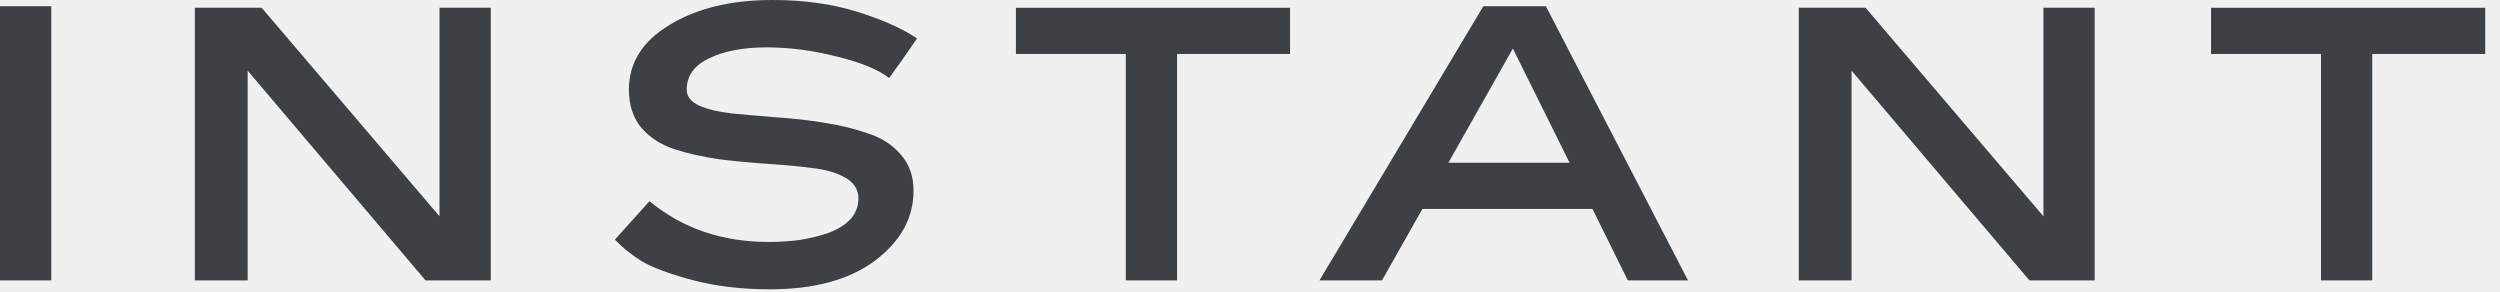
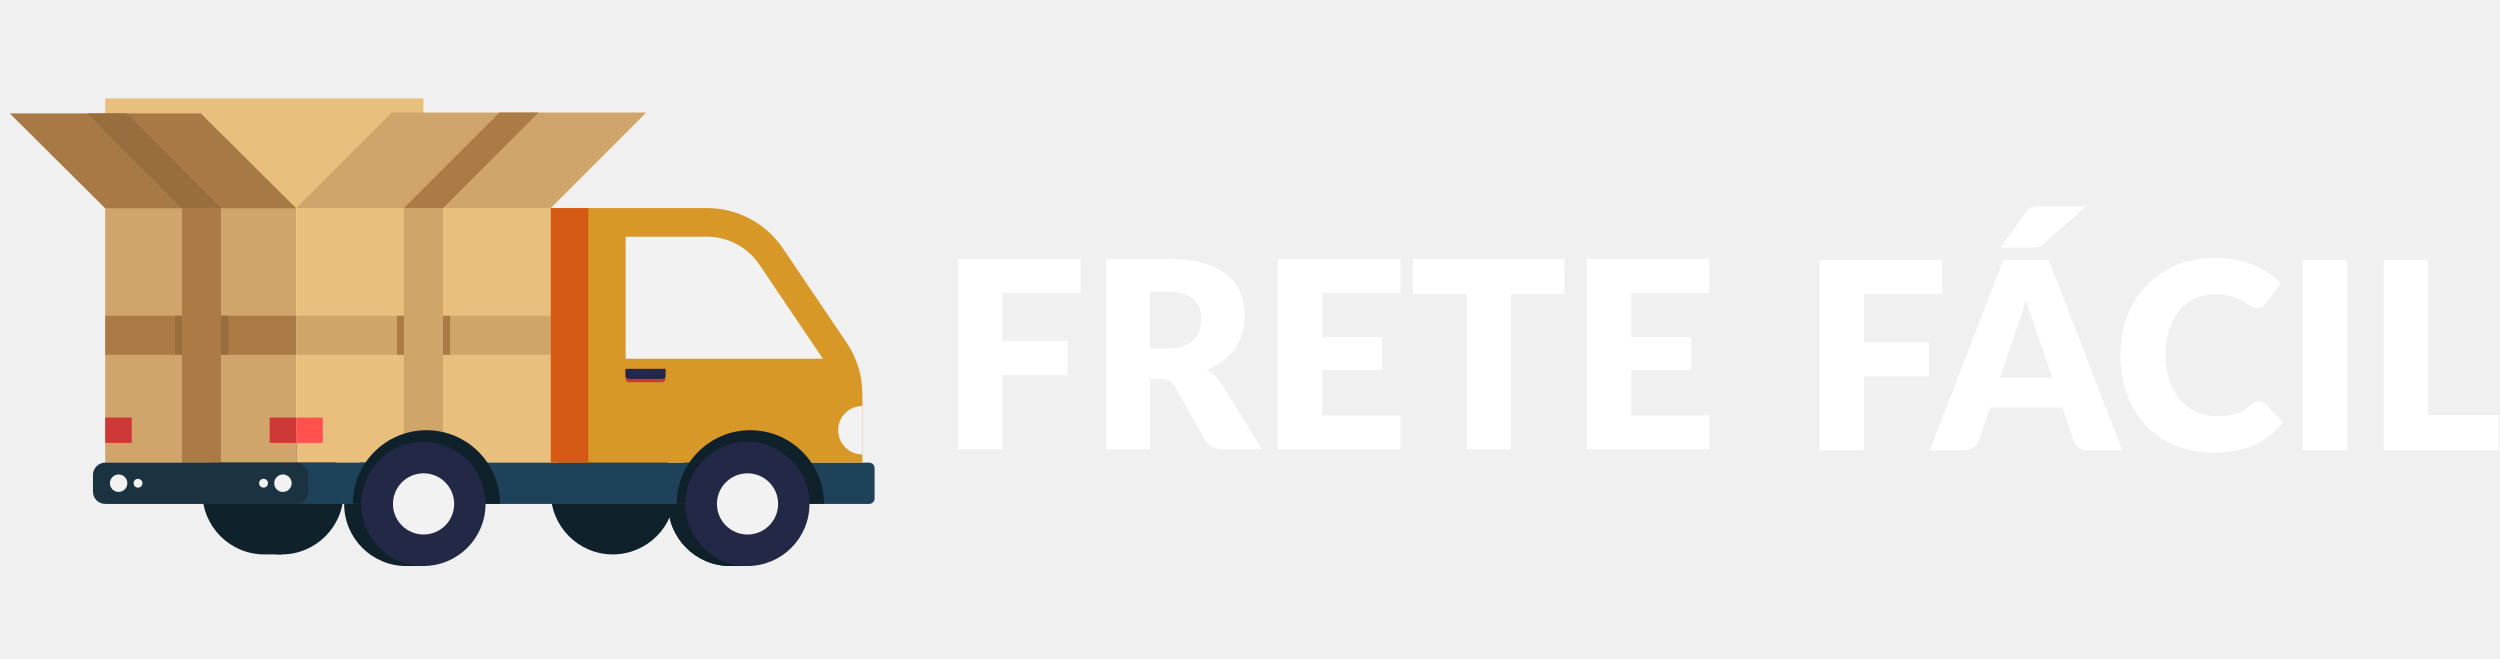
- <svg xmlns="http://www.w3.org/2000/svg" width="103" height="12" viewBox="0 0 103 12" fill="none">
-   <path d="M2.112 0.256V11.552H0V0.256H2.112Z" fill="#3D4045" />
-   <path d="M20.22 0.32V11.552H17.532L10.204 2.912V11.552H8.028V0.32H10.78L18.108 8.912V0.32H20.22Z" fill="#3D4045" />
-   <path d="M37.782 1.584C37.302 2.288 36.918 2.832 36.63 3.216C36.204 2.875 35.494 2.581 34.502 2.336C33.51 2.08 32.534 1.952 31.574 1.952C30.625 1.952 29.841 2.101 29.222 2.4C28.604 2.688 28.294 3.12 28.294 3.696C28.294 3.973 28.465 4.192 28.806 4.352C29.148 4.501 29.59 4.608 30.134 4.672C30.689 4.725 31.297 4.779 31.958 4.832C32.63 4.875 33.297 4.949 33.958 5.056C34.63 5.163 35.238 5.312 35.782 5.504C36.337 5.685 36.785 5.979 37.126 6.384C37.468 6.779 37.638 7.269 37.638 7.856C37.638 8.976 37.11 9.936 36.054 10.736C34.998 11.525 33.553 11.92 31.718 11.92C30.545 11.92 29.478 11.792 28.518 11.536C27.569 11.28 26.87 11.019 26.422 10.752C25.985 10.475 25.622 10.181 25.334 9.872L26.758 8.288C28.113 9.408 29.75 9.968 31.67 9.968C32.108 9.968 32.529 9.941 32.934 9.888C33.35 9.824 33.745 9.728 34.118 9.6C34.502 9.461 34.806 9.275 35.03 9.04C35.254 8.795 35.366 8.507 35.366 8.176C35.366 7.813 35.19 7.531 34.838 7.328C34.497 7.125 34.049 6.992 33.494 6.928C32.94 6.853 32.326 6.795 31.654 6.752C30.982 6.709 30.305 6.645 29.622 6.56C28.95 6.464 28.337 6.325 27.782 6.144C27.228 5.963 26.774 5.669 26.422 5.264C26.081 4.848 25.91 4.325 25.91 3.696C25.91 2.587 26.47 1.696 27.59 1.024C28.71 0.341 30.124 0 31.83 0C33.11 0 34.268 0.16 35.302 0.48C36.337 0.8 37.164 1.168 37.782 1.584Z" fill="#3D4045" />
-   <path d="M53.151 0.32V2.224H48.495V11.552H46.383V2.224H41.855V0.32H53.151Z" fill="#3D4045" />
-   <path d="M69.546 11.552H67.066L65.61 8.608H58.602L56.938 11.552H54.362L61.114 0.256H63.69L69.546 11.552ZM62.33 2L59.674 6.704H64.666L62.33 2Z" fill="#3D4045" />
-   <path d="M86.301 0.32V11.552H83.613L76.285 2.912V11.552H74.109V0.32H76.861L84.189 8.912V0.32H86.301Z" fill="#3D4045" />
-   <path d="M102.392 0.32V2.224H97.736V11.552H95.624V2.224H91.096V0.32H102.392Z" fill="#3D4045" />
+ <svg xmlns="http://www.w3.org/2000/svg" version="1.1" id="Camada_1" x="0px" y="0px" viewBox="0 0 1920 506" style="enable-background:new 0 0 1920 506;" xml:space="preserve">
+   <style type="text/css">
+ 	.st0{fill:#0F222C;}
+ 	.st1{fill:#E8BF7C;}
+ 	.st2{fill:#D0A569;}
+ 	.st3{fill:#AB7A45;}
+ 	.st4{fill:#D0A56B;}
+ 	.st5{fill:#986E3E;}
+ 	.st6{fill:#A87944;}
+ 	.st7{fill:#1D4259;}
+ 	.st8{fill:#D79828;}
+ 	.st9{fill:#F2F2F2;}
+ 	.st10{fill:#D55A15;}
+ 	.st11{fill:#222846;}
+ 	.st12{fill:#CE3836;}
+ 	.st13{fill:#FF524F;}
+ 	.st14{fill:#1B3241;}
+ 	.st15{fill:#FFFFFF;}
+ </style>
+   <g>
+     <path class="st0" d="M560.8,339.3c-26.3,0-47.7,21.3-47.7,47.7s21.3,47.7,47.7,47.7h13.2v-95.3L560.8,339.3L560.8,339.3z" />
+     <path class="st0" d="M312,339.3c-26.3,0-47.7,21.3-47.7,47.7s21.3,47.7,47.7,47.7h13.2v-95.3L312,339.3L312,339.3z" />
+     <path class="st0" d="M560.8,339.3c-26.3,0-47.7,21.3-47.7,47.7s21.3,47.7,47.7,47.7h13.2v-95.3L560.8,339.3L560.8,339.3z" />
+     <path class="st0" d="M518.3,378.1c0-26.3-21.3-47.7-47.7-47.7S423,351.8,423,378.1s21.3,47.7,47.7,47.7   C497,425.7,518.3,404.4,518.3,378.1z" />
+     <path class="st0" d="M203.1,330.4c-26.3,0-47.7,21.3-47.7,47.7s21.3,47.7,47.7,47.7h13.2v-95.3L203.1,330.4L203.1,330.4z" />
+     <path class="st0" d="M263.9,378.1c0-26.3-21.3-47.7-47.7-47.7s-47.7,21.3-47.7,47.7s21.3,47.7,47.7,47.7S263.9,404.4,263.9,378.1z" />
+     <g>
+       <rect x="80.8" y="75.6" class="st1" width="244.4" height="84.4" />
+       <rect x="227.5" y="159.8" class="st1" width="195.5" height="195.5" />
+       <rect x="227.5" y="242.5" class="st2" width="195.5" height="30" />
+       <rect x="304.9" y="242.5" class="st3" width="40.8" height="30" />
+       <rect x="310.2" y="159.8" class="st2" width="30" height="195.5" />
+       <rect x="80.8" y="159.8" class="st4" width="146.6" height="195.5" />
+       <rect x="80.8" y="242.5" class="st3" width="146.6" height="30" />
+       <rect x="134.4" y="242.5" class="st5" width="40.8" height="30" />
+       <polygon class="st6" points="227.5,160 80.8,160 7.5,87.1 154.2,87.1   " />
+       <rect x="139.7" y="159.8" class="st3" width="30" height="195.5" />
+       <polygon class="st5" points="169.8,159.8 139.7,159.8 67.1,87.1 97.1,87.1   " />
+       <polygon class="st4" points="227.5,159.8 423,159.8 496.4,86.4 300.8,86.4   " />
+       <polygon class="st3" points="310.2,159.8 340.3,159.8 413.6,86.4 383.6,86.4   " />
+     </g>
+     <path class="st7" d="M667.5,387h-440v-31.7h440c2.3,0,4.2,1.9,4.2,4.2v23.3C671.7,385.1,669.8,387,667.5,387z" />
+     <path class="st8" d="M662.3,355.3H423V159.8h119.9c23.4,0,45.3,11.6,58.4,31l48.9,72.4c7.9,11.6,12.1,25.4,12.1,39.4V355.3z" />
+     <path class="st9" d="M480.5,275.5v-93.7h62.5c16.1,0,31.1,8,40.1,21.3l48.9,72.4L480.5,275.5L480.5,275.5z" />
+     <rect x="423" y="159.8" class="st10" width="28.8" height="195.5" />
+     <path class="st0" d="M327.5,330.4c-31.2,0-56.5,25.3-56.5,56.5H384C384,355.7,358.7,330.4,327.5,330.4z" />
+     <path class="st0" d="M576.2,330.4c-31.2,0-56.5,25.3-56.5,56.5h113.1C632.8,355.7,607.5,330.4,576.2,330.4z" />
+     <path class="st11" d="M372.9,387c0-26.3-21.3-47.7-47.7-47.7s-47.7,21.3-47.7,47.7s21.3,47.7,47.7,47.7   C351.6,434.6,372.9,413.3,372.9,387z" />
+     <ellipse class="st9" cx="325.3" cy="387" rx="23.5" ry="23.5" />
+     <circle class="st11" cx="574" cy="387" r="47.7" />
+     <ellipse class="st9" cx="574.1" cy="387" rx="23.5" ry="23.5" />
+     <rect x="207.1" y="320.7" class="st12" width="20.4" height="19.4" />
+     <rect x="227.5" y="320.7" class="st13" width="20.4" height="19.4" />
+     <rect x="80.8" y="320.7" class="st12" width="20.4" height="19.4" />
+     <g>
+       <path class="st12" d="M508.5,293.6h-25.4c-1.5,0-2.7-1.2-2.7-2.7v-7.6h30.7v7.6C511.2,292.4,510,293.6,508.5,293.6z" />
+       <path class="st11" d="M508.5,291h-25.4c-1.5,0-2.7-1.2-2.7-2.7v-5h30.7v5C511.2,289.8,510,291,508.5,291z" />
+     </g>
+     <path class="st9" d="M643.7,330.4c0-10.2,8.3-18.6,18.6-18.6V349C652,349,643.7,340.7,643.7,330.4z" />
+     <path class="st14" d="M80.8,355.3h146.6c5.2,0,9.4,4.2,9.4,9.4v12.9c0,5.2-4.2,9.4-9.4,9.4H80.8c-5.2,0-9.4-4.2-9.4-9.4v-12.9   C71.4,359.5,75.7,355.3,80.8,355.3z" />
+     <path class="st9" d="M210.6,371.1c0-3.7,3-6.7,6.7-6.7c3.7,0,6.7,3,6.7,6.7s-3,6.7-6.7,6.7C213.6,377.9,210.6,374.9,210.6,371.1z" />
+     <path class="st9" d="M199,371.1c0-1.9,1.5-3.4,3.4-3.4c1.9,0,3.4,1.5,3.4,3.4c0,1.9-1.5,3.4-3.4,3.4S199,373,199,371.1z" />
+     <path class="st9" d="M97.8,371.1c0,3.7-3,6.7-6.7,6.7c-3.7,0-6.7-3-6.7-6.7c0-3.7,3-6.7,6.7-6.7S97.8,367.4,97.8,371.1z" />
+     <path class="st9" d="M109.4,371.1c0,1.9-1.5,3.4-3.4,3.4c-1.9,0-3.4-1.5-3.4-3.4c0-1.9,1.5-3.4,3.4-3.4   C107.9,367.8,109.4,369.3,109.4,371.1z" />
+   </g>
+   <g>
+     <g>
+       <path class="st15" d="M769.8,224.9v37h50v26.2h-50v56.9h-34.1V198.8h94.2v26.1H769.8z" />
+       <path class="st15" d="M969,345.1h-30.7c-5.7,0-9.8-2.1-12.2-6.4l-24.3-42.5c-1.1-1.8-2.4-3.1-3.8-4c-1.4-0.8-3.4-1.2-6-1.2h-8.6    v54.1h-33.9V198.8h47.6c10.6,0,19.6,1.1,27,3.3c7.5,2.2,13.5,5.2,18.3,9.1c4.7,3.9,8.2,8.5,10.3,13.8c2.1,5.3,3.2,11,3.2,17.3    c0,4.8-0.6,9.2-1.9,13.5c-1.3,4.2-3.2,8.1-5.6,11.7c-2.5,3.6-5.5,6.8-9.2,9.6c-3.7,2.8-7.8,5.1-12.6,6.9c2.2,1.1,4.3,2.6,6.2,4.3    c1.9,1.7,3.7,3.7,5.2,6.1L969,345.1z M896.9,267.6c4.6,0,8.5-0.6,11.8-1.8c3.2-1.2,5.9-2.8,8-4.9c2.1-2.1,3.6-4.5,4.5-7.3    s1.4-5.8,1.4-9c0-6.4-2.1-11.4-6.3-15.1c-4.2-3.6-10.7-5.4-19.4-5.4h-13.7v43.4H896.9z" />
+       <path class="st15" d="M1015.5,224.9v34.1h46v25.1h-46V319h60v26.1h-94.2V198.8h94.2v26.1H1015.5z" />
+       <path class="st15" d="M1201.5,225.7h-41.2v119.4h-33.9V225.7h-41.2v-26.9h116.2L1201.5,225.7L1201.5,225.7z" />
+       <path class="st15" d="M1252.8,224.9v34.1h46v25.1h-46V319h60v26.1h-94.2V198.8h94.2v26.1H1252.8z" />
+     </g>
+     <g>
+       <path class="st15" d="M1431.5,225.8v37h50V289h-50v56.9h-34.1V199.6h94.2v26.1H1431.5z" />
+       <path class="st15" d="M1630,345.9h-26.3c-2.9,0-5.3-0.7-7.1-2.1s-3.2-3.1-4.1-5.3l-8.6-25.5h-55.6l-8.6,25.5    c-0.7,1.9-2.1,3.6-4,5.1c-1.9,1.5-4.3,2.3-7.1,2.3H1482l56.6-146.2h34.7L1630,345.9z M1576.1,290l-13.6-40c-1-2.5-2.1-5.5-3.2-9    c-1.1-3.5-2.3-7.2-3.4-11.2c-1,4.1-2.1,7.9-3.2,11.3c-1.1,3.5-2.2,6.5-3.2,9l-13.4,39.9H1576.1z M1602,158.5l-32.4,28.6    c-0.8,0.7-1.6,1.3-2.3,1.7c-0.7,0.4-1.5,0.7-2.3,0.9c-0.8,0.2-1.7,0.3-2.6,0.4c-0.9,0.1-1.9,0.1-3.1,0.1h-22.7l19-27.1    c0.8-1.1,1.6-1.9,2.4-2.6c0.8-0.6,1.6-1.1,2.5-1.4c0.9-0.3,1.9-0.5,3.1-0.5s2.5-0.1,4.1-0.1H1602L1602,158.5z" />
+       <path class="st15" d="M1735.3,308.1c0.8,0,1.6,0.1,2.4,0.5c0.8,0.3,1.6,0.8,2.3,1.6l13.4,14.1c-5.9,7.7-13.3,13.5-22.1,17.4    c-8.9,3.9-19.4,5.9-31.5,5.9c-11.1,0-21.1-1.9-29.9-5.7c-8.8-3.8-16.3-9-22.4-15.7s-10.8-14.5-14.1-23.7c-3.3-9.1-4.9-19-4.9-29.8    c0-10.9,1.8-20.9,5.3-30.1c3.6-9.1,8.5-17,15-23.6c6.4-6.6,14.1-11.8,23.1-15.5s18.8-5.5,29.6-5.5c5.5,0,10.7,0.5,15.5,1.5    s9.4,2.3,13.6,4c4.2,1.7,8.1,3.8,11.6,6.2c3.6,2.4,6.7,5,9.4,7.8l-11.4,15.4c-0.7,0.9-1.6,1.8-2.6,2.6s-2.4,1.1-4.2,1.1    c-1.2,0-2.3-0.3-3.4-0.8c-1.1-0.5-2.2-1.2-3.4-2c-1.2-0.8-2.5-1.6-4-2.5c-1.4-0.9-3.2-1.7-5.1-2.5c-2-0.8-4.3-1.4-6.9-2    c-2.6-0.5-5.7-0.8-9.3-0.8c-5.6,0-10.8,1-15.4,3.1c-4.7,2.1-8.7,5.1-12.1,9.1c-3.4,4-6,8.9-7.8,14.7s-2.8,12.4-2.8,19.8    c0,7.5,1,14.1,3.1,20c2,5.8,4.8,10.7,8.3,14.7c3.5,4,7.6,7,12.3,9.1c4.7,2.1,9.7,3.1,15.1,3.1c3.1,0,5.9-0.1,8.4-0.5    c2.5-0.3,4.9-0.8,7.1-1.5c2.2-0.7,4.3-1.6,6.2-2.8c1.9-1.2,3.9-2.7,5.9-4.5c0.8-0.7,1.7-1.2,2.6-1.7    C1733.3,308.3,1734.3,308.1,1735.3,308.1z" />
+       <path class="st15" d="M1802.5,345.9h-34.1V199.6h34.1V345.9z" />
+       <path class="st15" d="M1918.9,318.8v27.1h-88.1V199.6h33.9v119.1H1918.9z" />
+     </g>
+   </g>
</svg>
